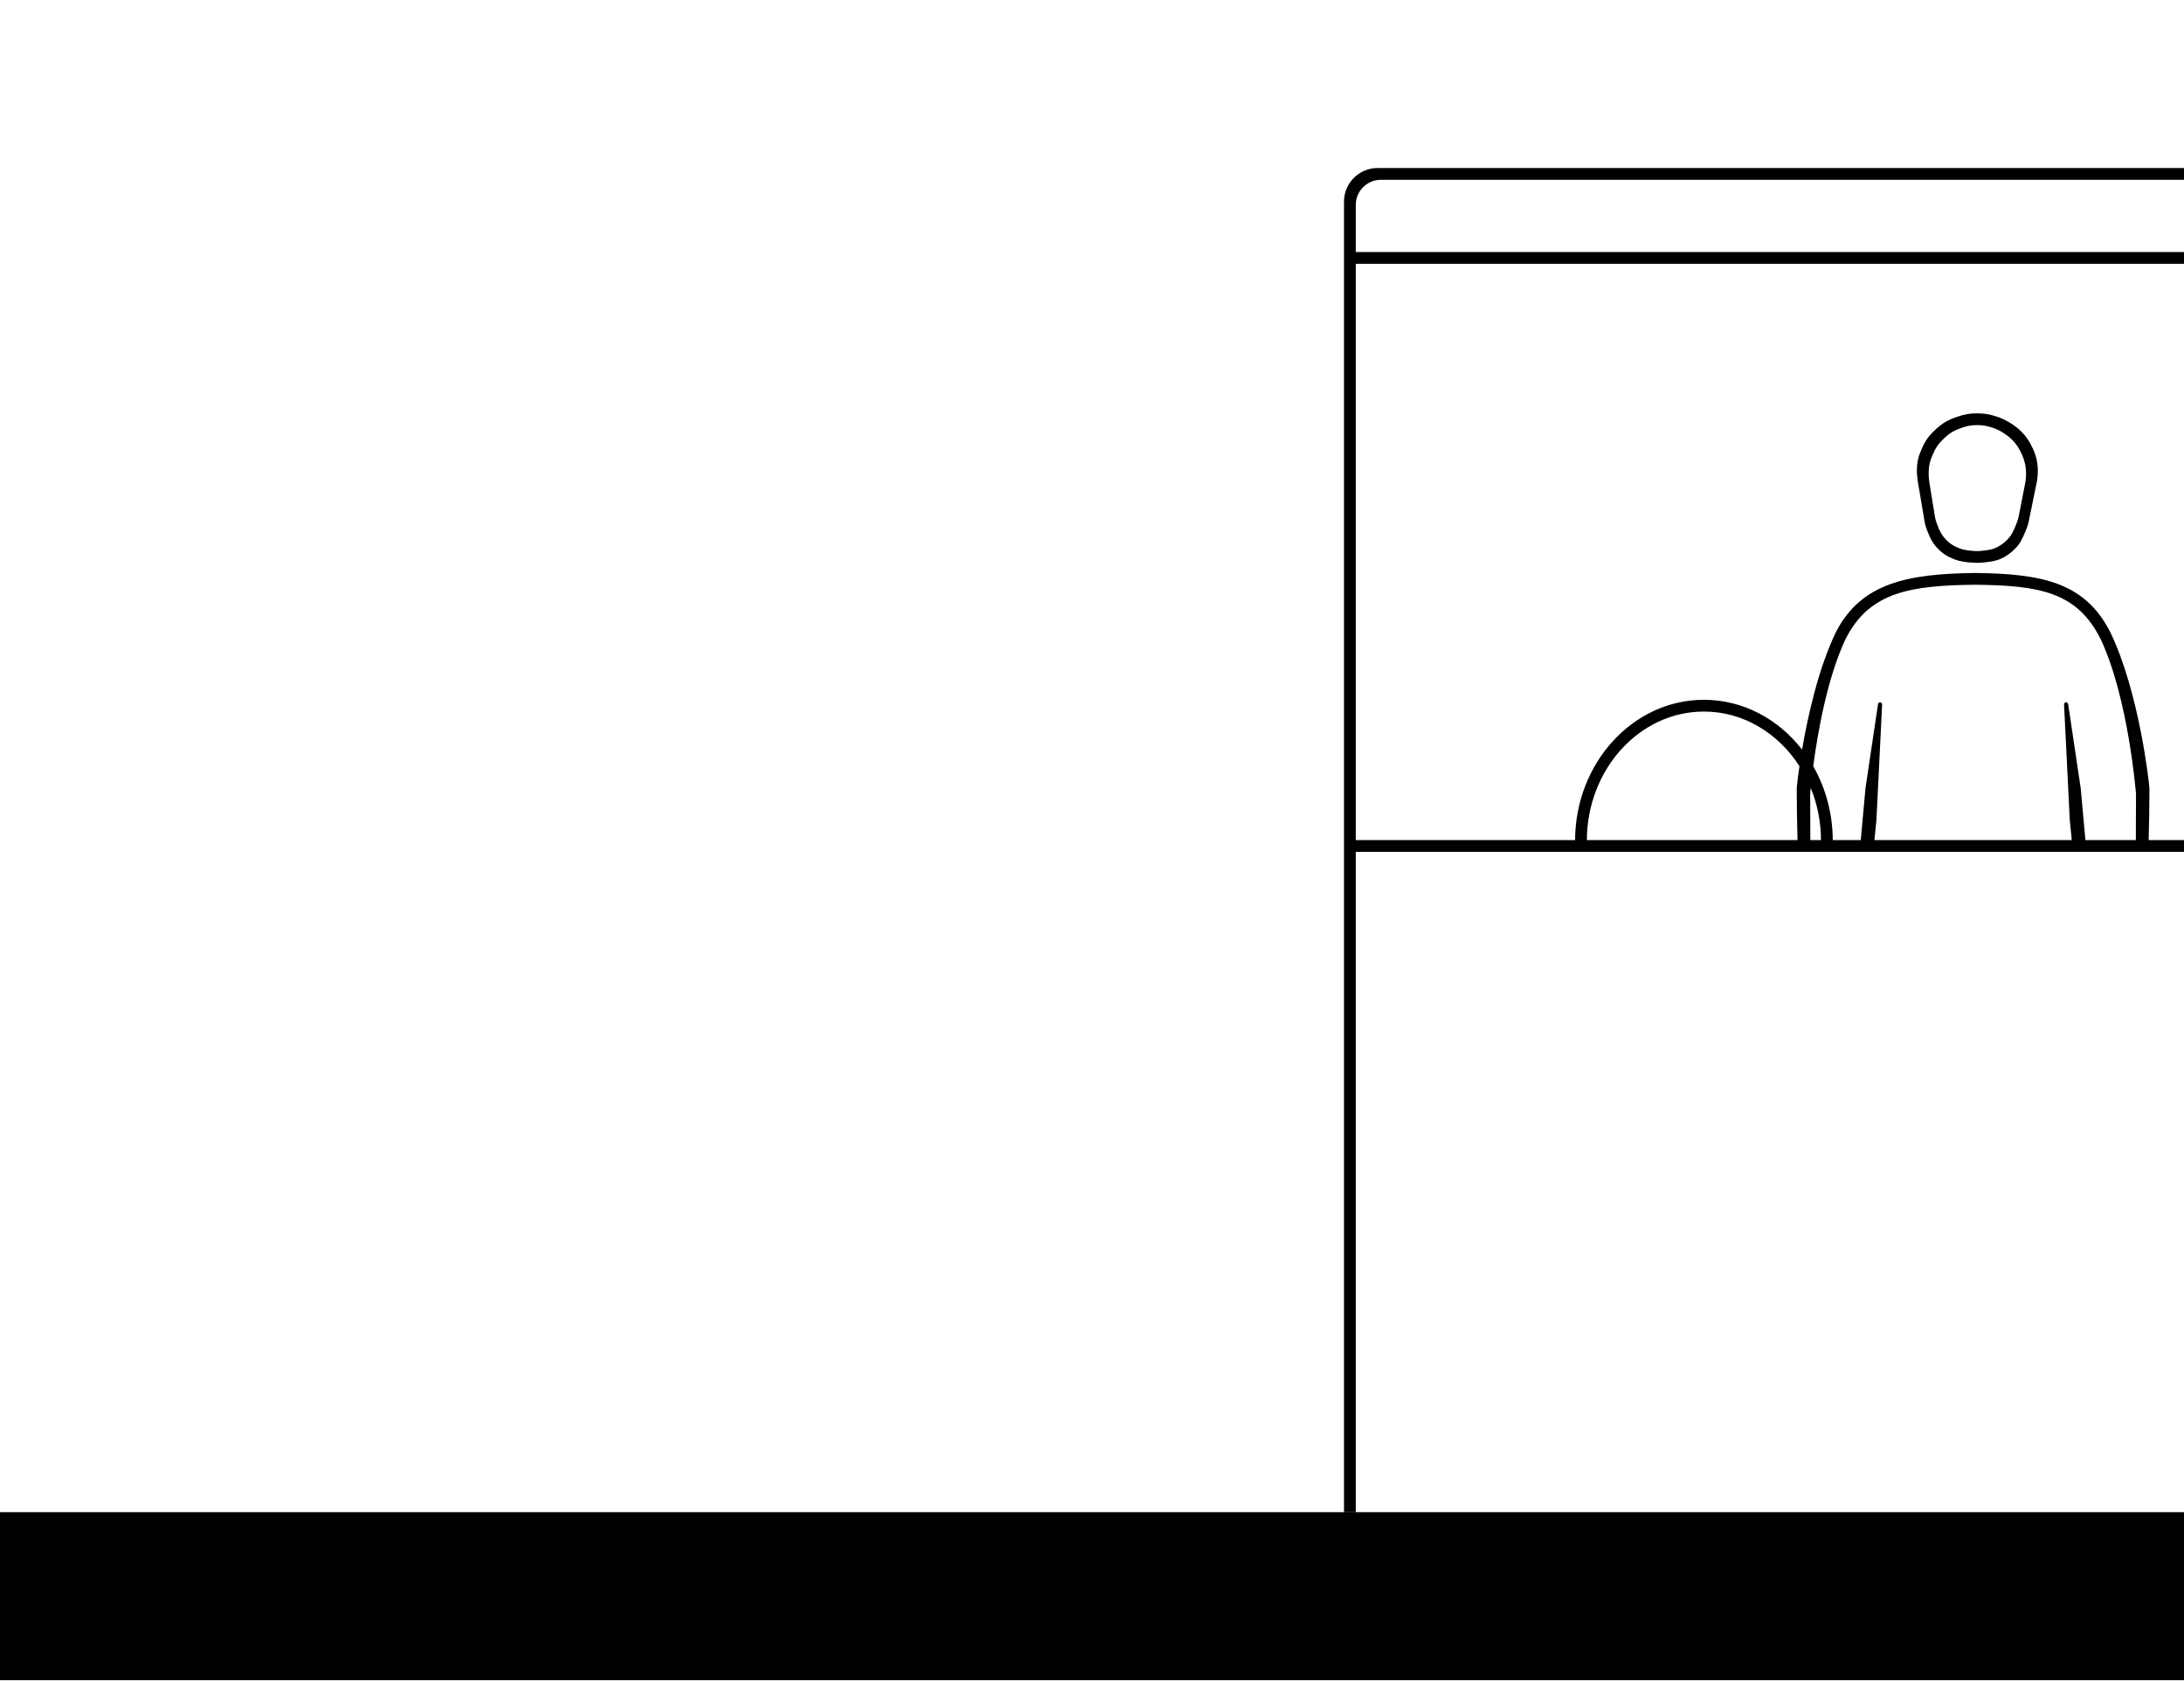
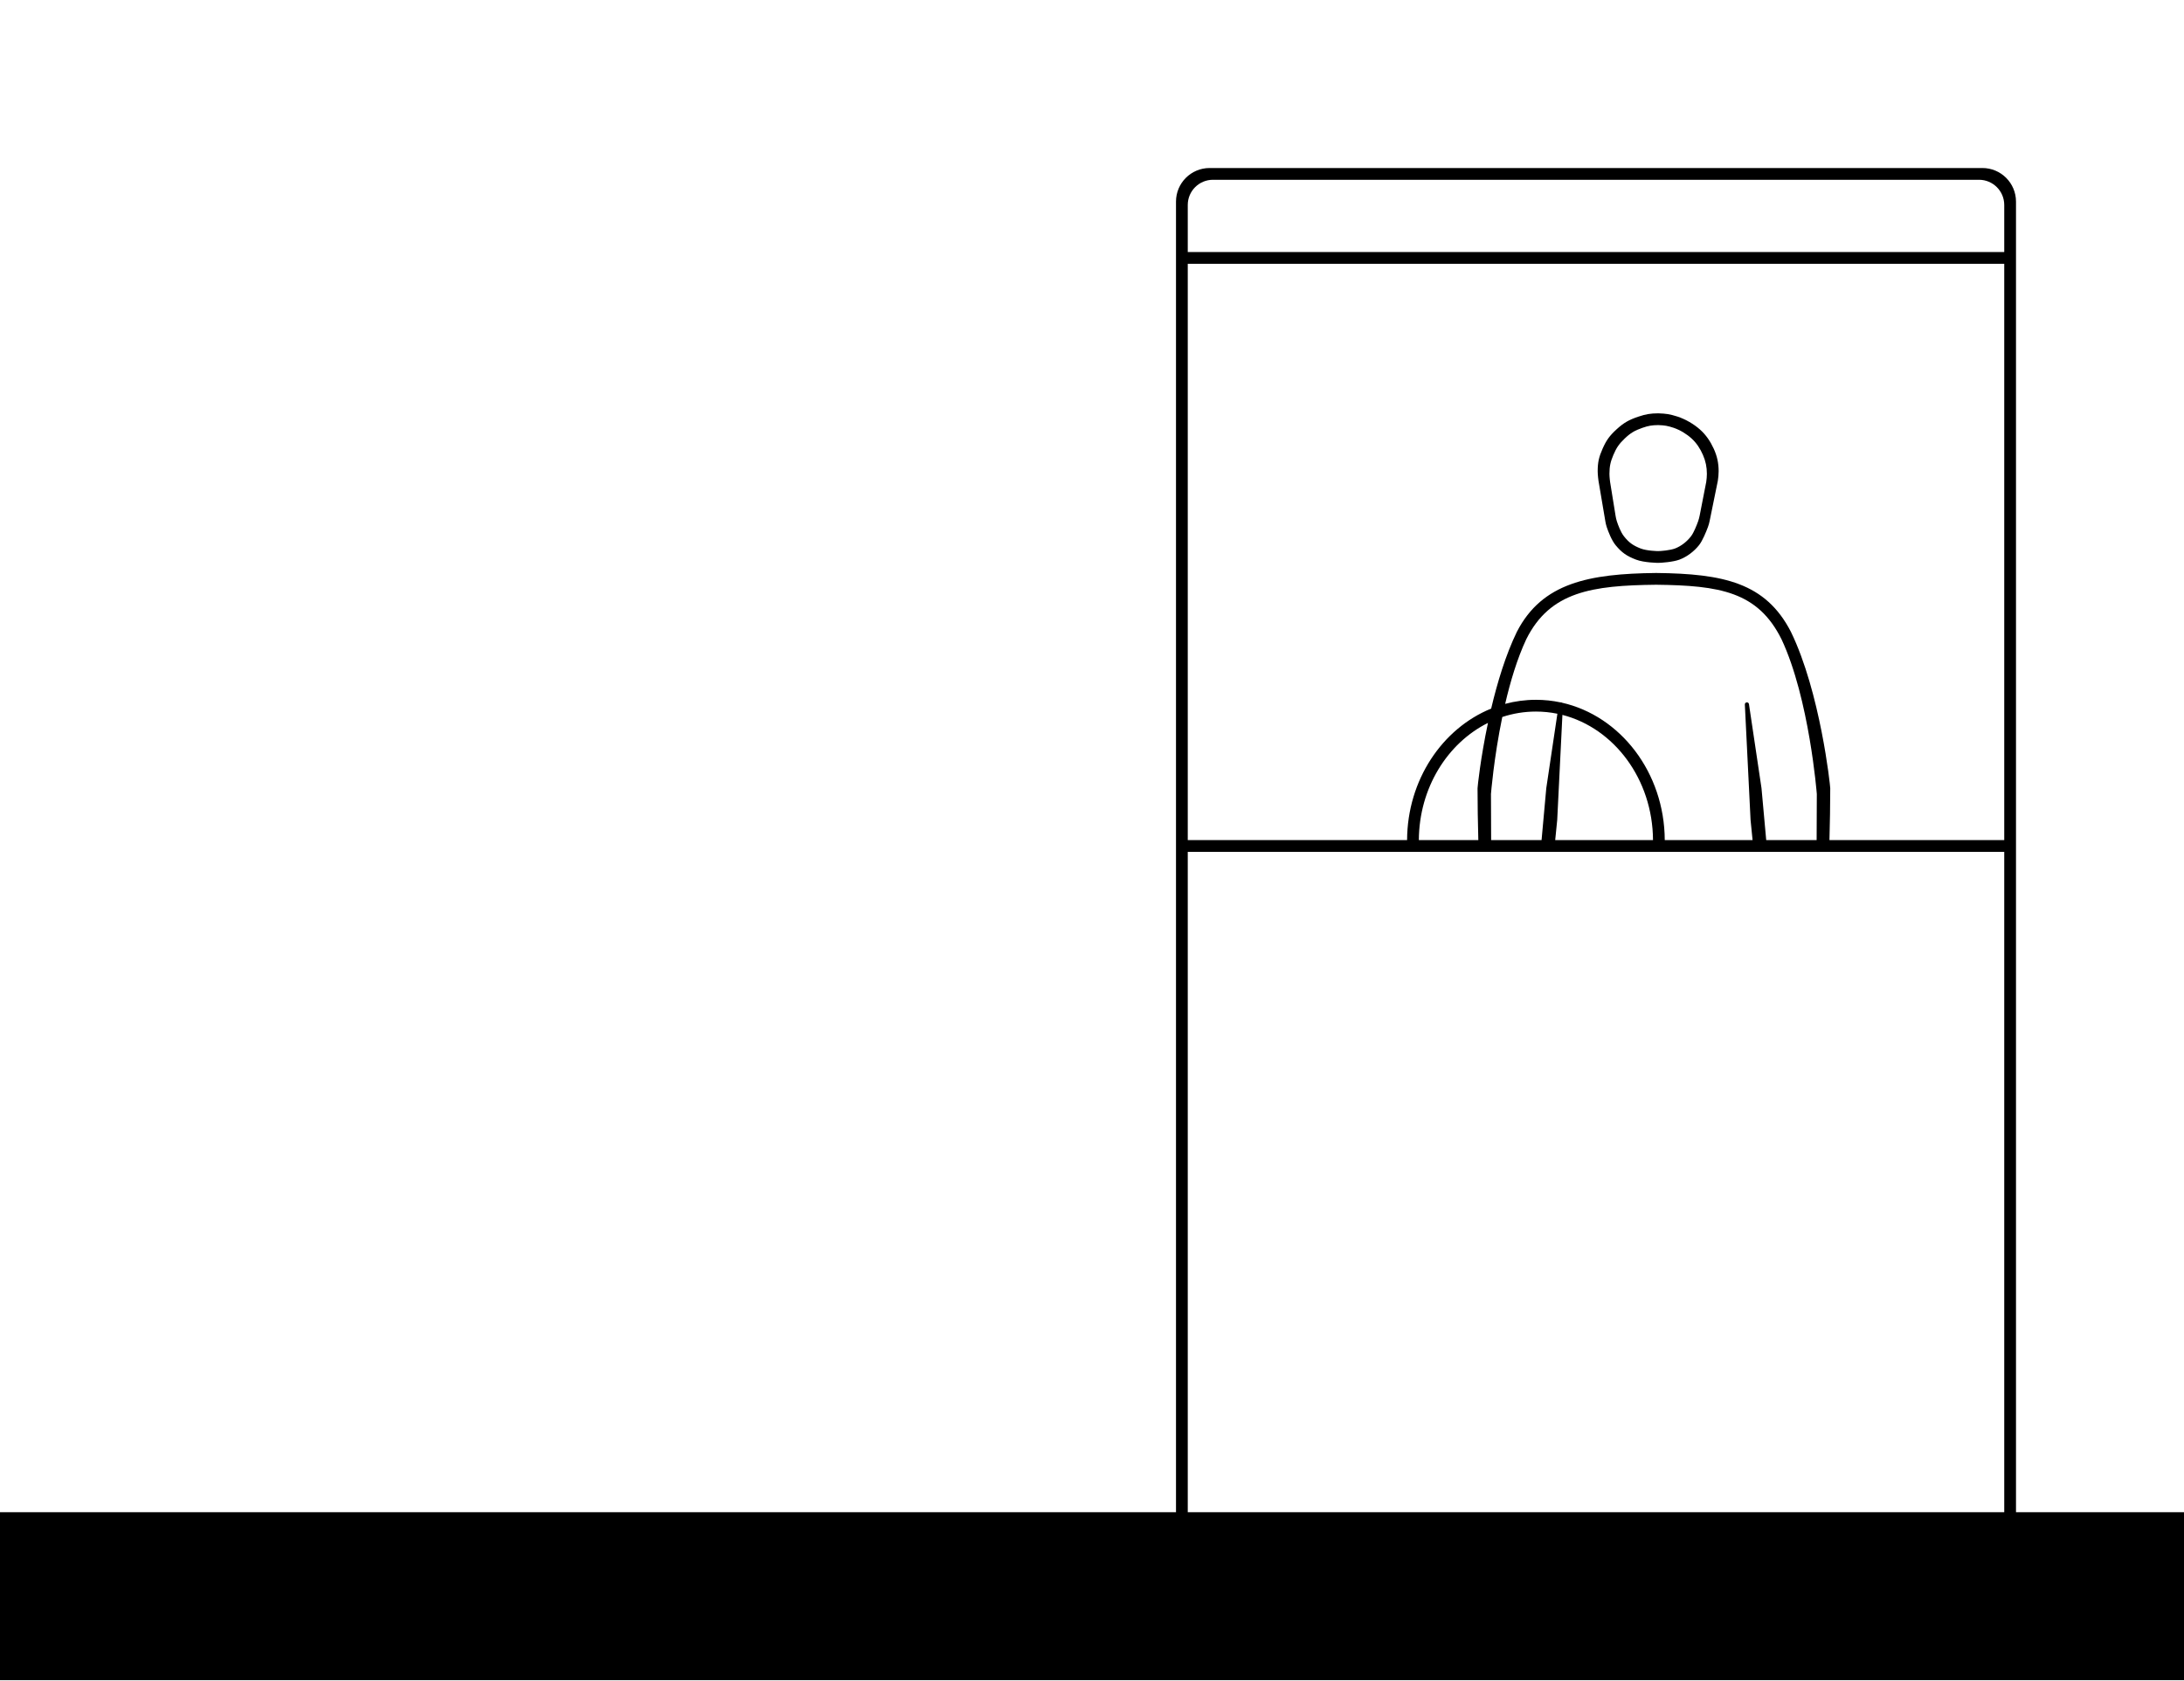
<svg xmlns="http://www.w3.org/2000/svg" width="1300" height="1000" viewBox="0 0 1300 1000" fill="none">
-   <path d="M0 900H1300V1000H0V900Z" fill="black" />
-   <path fill-rule="evenodd" clip-rule="evenodd" d="M1300 107H822C813.716 107 807 113.716 807 122V150H1300V157H807V500H937.551C937.763 453.917 972.091 416.5 1014.24 416.5C1037.62 416.5 1058.59 428.013 1072.67 446.131C1076.05 426.335 1082.39 397.658 1092.92 376C1107.96 346.849 1135.76 341.463 1175.82 341.021C1215.94 341.455 1240.95 346.825 1256 376C1273.52 412.035 1279.43 467.5 1279.43 469.163C1279.43 478.946 1279.24 489.502 1278.96 500H1300V507H807V900H800V120C800 108.954 808.954 100 820 100H1300V107ZM1014.24 423.5C1037.69 423.5 1058.47 436.35 1071.11 456.005C1069.98 463.707 1069.49 468.682 1069.49 469.163C1069.49 478.946 1069.67 489.502 1069.95 500H944.551C944.761 457.767 975.94 423.5 1014.24 423.5ZM1077.48 472.471L1077.58 500H1083.93C1083.87 488.934 1081.69 478.413 1077.81 468.913C1077.59 471.197 1077.49 472.471 1077.49 472.471H1077.48ZM1098.47 380.515C1087.52 403.86 1081.87 436.584 1079.31 456.046C1086.6 468.816 1090.85 483.878 1090.93 500H1107.6L1110.41 469.091L1117.87 419.082C1117.95 418.474 1118.46 418.017 1119.08 418.012C1119.8 418.005 1120.37 418.618 1120.31 419.336L1116.92 488L1115.72 500H1233.2L1232 488L1228.6 419.336C1228.55 418.618 1229.12 418.005 1229.84 418.012C1230.45 418.017 1230.97 418.474 1231.05 419.082L1238.51 469.091L1241.32 500H1271.33L1271.44 472.471H1271.43C1271.43 472.471 1266.99 415.787 1250.45 380.515C1236.3 352.065 1213.55 348.467 1175.82 348.021C1137.85 348.446 1112.67 351.958 1098.47 380.515Z" fill="black" />
-   <path fill-rule="evenodd" clip-rule="evenodd" d="M1189.65 333.086C1185.88 334.494 1178.84 334.996 1177 335C1177 335 1168.7 334.931 1163.86 333.086C1158.42 331.007 1155.38 328.977 1151.7 324.511C1149.21 321.489 1147.26 316.288 1146.38 313.658C1146.02 312.579 1145.77 311.47 1145.58 310.348L1141.49 286.194C1141.49 286.194 1140.99 282.702 1141 280.452C1141.02 275.101 1141.75 271.959 1143.92 267.054C1146.15 262.016 1148.1 259.319 1152.19 255.57C1156.54 251.574 1159.68 249.828 1165.32 247.945C1169.7 246.483 1172.38 246.038 1177 246C1181.96 246.167 1183.81 246.479 1188.55 247.945C1193.29 249.522 1198.13 252.318 1201.81 255.57C1205.49 258.822 1208.07 262.671 1210.08 267.054C1212.09 271.437 1213 275.669 1213 280.452C1213 282.255 1212.8 284.411 1212.51 286.194L1207.65 310.027C1207.4 311.256 1207.07 312.468 1206.64 313.644C1205.6 316.437 1203.43 321.821 1201.32 324.473C1198.4 328.149 1194.16 331.402 1189.65 333.086ZM1187.19 326.387C1184.15 327.573 1178.48 327.996 1177 328C1177 328 1170.31 327.942 1166.42 326.387C1162.03 324.635 1159.59 322.925 1156.62 319.161C1154.67 316.687 1153.14 312.481 1152.4 310.21C1152.06 309.171 1151.83 308.105 1151.66 307.026L1148.39 286.871C1148.39 286.871 1147.99 283.928 1148 282.032C1148.02 277.523 1148.6 274.876 1150.35 270.742C1152.15 266.496 1153.72 264.224 1157.01 261.065C1160.52 257.697 1163.05 256.226 1167.59 254.639C1171.12 253.407 1173.27 253.032 1177 253C1181 253.141 1182.49 253.403 1186.3 254.639C1190.12 255.968 1194.02 258.324 1196.99 261.065C1199.95 263.805 1202.03 267.048 1203.65 270.742C1205.27 274.436 1206 278.002 1206 282.032C1206 283.552 1205.84 285.369 1205.61 286.871L1201.73 306.733C1201.5 307.917 1201.2 309.084 1200.8 310.219C1199.93 312.626 1198.24 316.961 1196.59 319.129C1194.24 322.227 1190.82 324.968 1187.19 326.387Z" fill="black" />
+   <path fill-rule="evenodd" clip-rule="evenodd" d="M999.649 333.086C995.88 334.494 988.842 334.996 987 335C987 335 978.699 334.931 973.865 333.086C968.417 331.007 965.382 328.977 961.703 324.511C959.213 321.489 957.265 316.288 956.381 313.658C956.019 312.579 955.77 311.47 955.58 310.348L951.487 286.194C951.487 286.194 950.992 282.702 951 280.452C951.02 275.101 951.746 271.959 953.919 267.054C956.151 262.016 958.104 259.319 962.189 255.57C966.545 251.574 969.684 249.828 975.324 247.945C979.704 246.483 982.376 246.038 987 246C991.963 246.167 993.811 246.479 998.548 247.945C1003.29 249.522 1008.13 252.318 1011.81 255.57C1015.49 258.822 1018.07 262.671 1020.08 267.054C1022.09 271.437 1023 275.669 1023 280.452C1023 282.255 1022.8 284.411 1022.51 286.194L1017.65 310.027C1017.4 311.256 1017.07 312.468 1016.64 313.644C1015.6 316.437 1013.43 321.821 1011.32 324.473C1008.4 328.149 1004.16 331.402 999.649 333.086ZM997.189 326.387C994.153 327.573 988.484 327.996 987 328C987 328 980.313 327.942 976.419 326.387C972.03 324.635 969.585 322.925 966.622 319.161C964.673 316.687 963.137 312.481 962.398 310.21C962.06 309.171 961.831 308.105 961.657 307.026L958.392 286.871C958.392 286.871 957.993 283.928 958 282.032C958.016 277.523 958.601 274.876 960.351 270.742C962.15 266.496 963.722 264.224 967.014 261.065C970.522 257.697 973.051 256.226 977.595 254.639C981.122 253.407 983.275 253.032 987 253C990.998 253.141 992.487 253.403 996.302 254.639C1000.12 255.968 1004.02 258.324 1006.99 261.065C1009.95 263.805 1012.03 267.048 1013.65 270.742C1015.27 274.436 1016 278.002 1016 282.032C1016 283.552 1015.84 285.369 1015.61 286.871L1011.73 306.733C1011.5 307.917 1011.2 309.084 1010.8 310.219C1009.93 312.626 1008.24 316.961 1006.59 319.129C1004.24 322.227 1000.82 324.968 997.189 326.387Z" fill="black" />
+   <path fill-rule="evenodd" clip-rule="evenodd" d="M700 120C700 108.954 708.954 100 720 100H1180C1191.05 100 1200 108.954 1200 120V900H1300V1000H0V900H700V120ZM722 107H1178C1186.28 107 1193 113.716 1193 122V150H707V122C707 113.716 713.716 107 722 107ZM1193 157V500H1088.96C1089.24 489.502 1089.43 478.946 1089.43 469.163C1089.43 467.5 1083.52 412.035 1066 376C1050.95 346.825 1025.94 341.455 985.817 341.021C945.756 341.463 917.956 346.849 902.92 376C896.224 389.766 891.225 406.368 887.603 421.722C858.527 433.548 837.717 464.152 837.552 500H707V157H1193ZM707 900V507H1193V900H707ZM1081.44 472.471L1081.33 500H1051.32L1048.51 469.091L1041.05 419.082C1040.97 418.474 1040.45 418.017 1039.84 418.012C1039.12 418.005 1038.55 418.618 1038.6 419.336L1042 488L1043.2 500H990.93C990.744 459.741 964.521 426.096 929.793 418.235C929.591 418.092 929.344 418.009 929.076 418.012C929.005 418.012 928.934 418.019 928.866 418.031C924.13 417.026 919.24 416.5 914.241 416.5C907.933 416.5 901.801 417.338 895.932 418.917C899.012 405.64 903.103 391.952 908.466 380.515C922.667 351.958 947.846 348.446 985.817 348.021C1023.55 348.467 1046.3 352.065 1060.45 380.515C1076.99 415.787 1081.43 472.471 1081.43 472.471H1081.44ZM983.93 500C983.749 463.753 960.746 433.361 930.007 425.485L926.916 488L925.716 500H983.93ZM920.406 469.091L927.016 424.795C922.874 423.945 918.603 423.5 914.241 423.5C907.284 423.5 900.563 424.63 894.219 426.734C889.146 451.271 887.486 472.471 887.486 472.471H887.476L887.582 500H917.596L920.406 469.091ZM879.49 469.163C879.49 468.255 881.249 451.312 885.699 430.249C861.573 442.249 844.706 468.975 844.552 500H879.954C879.672 489.502 879.49 478.946 879.49 469.163Z" fill="black" />
</svg>
